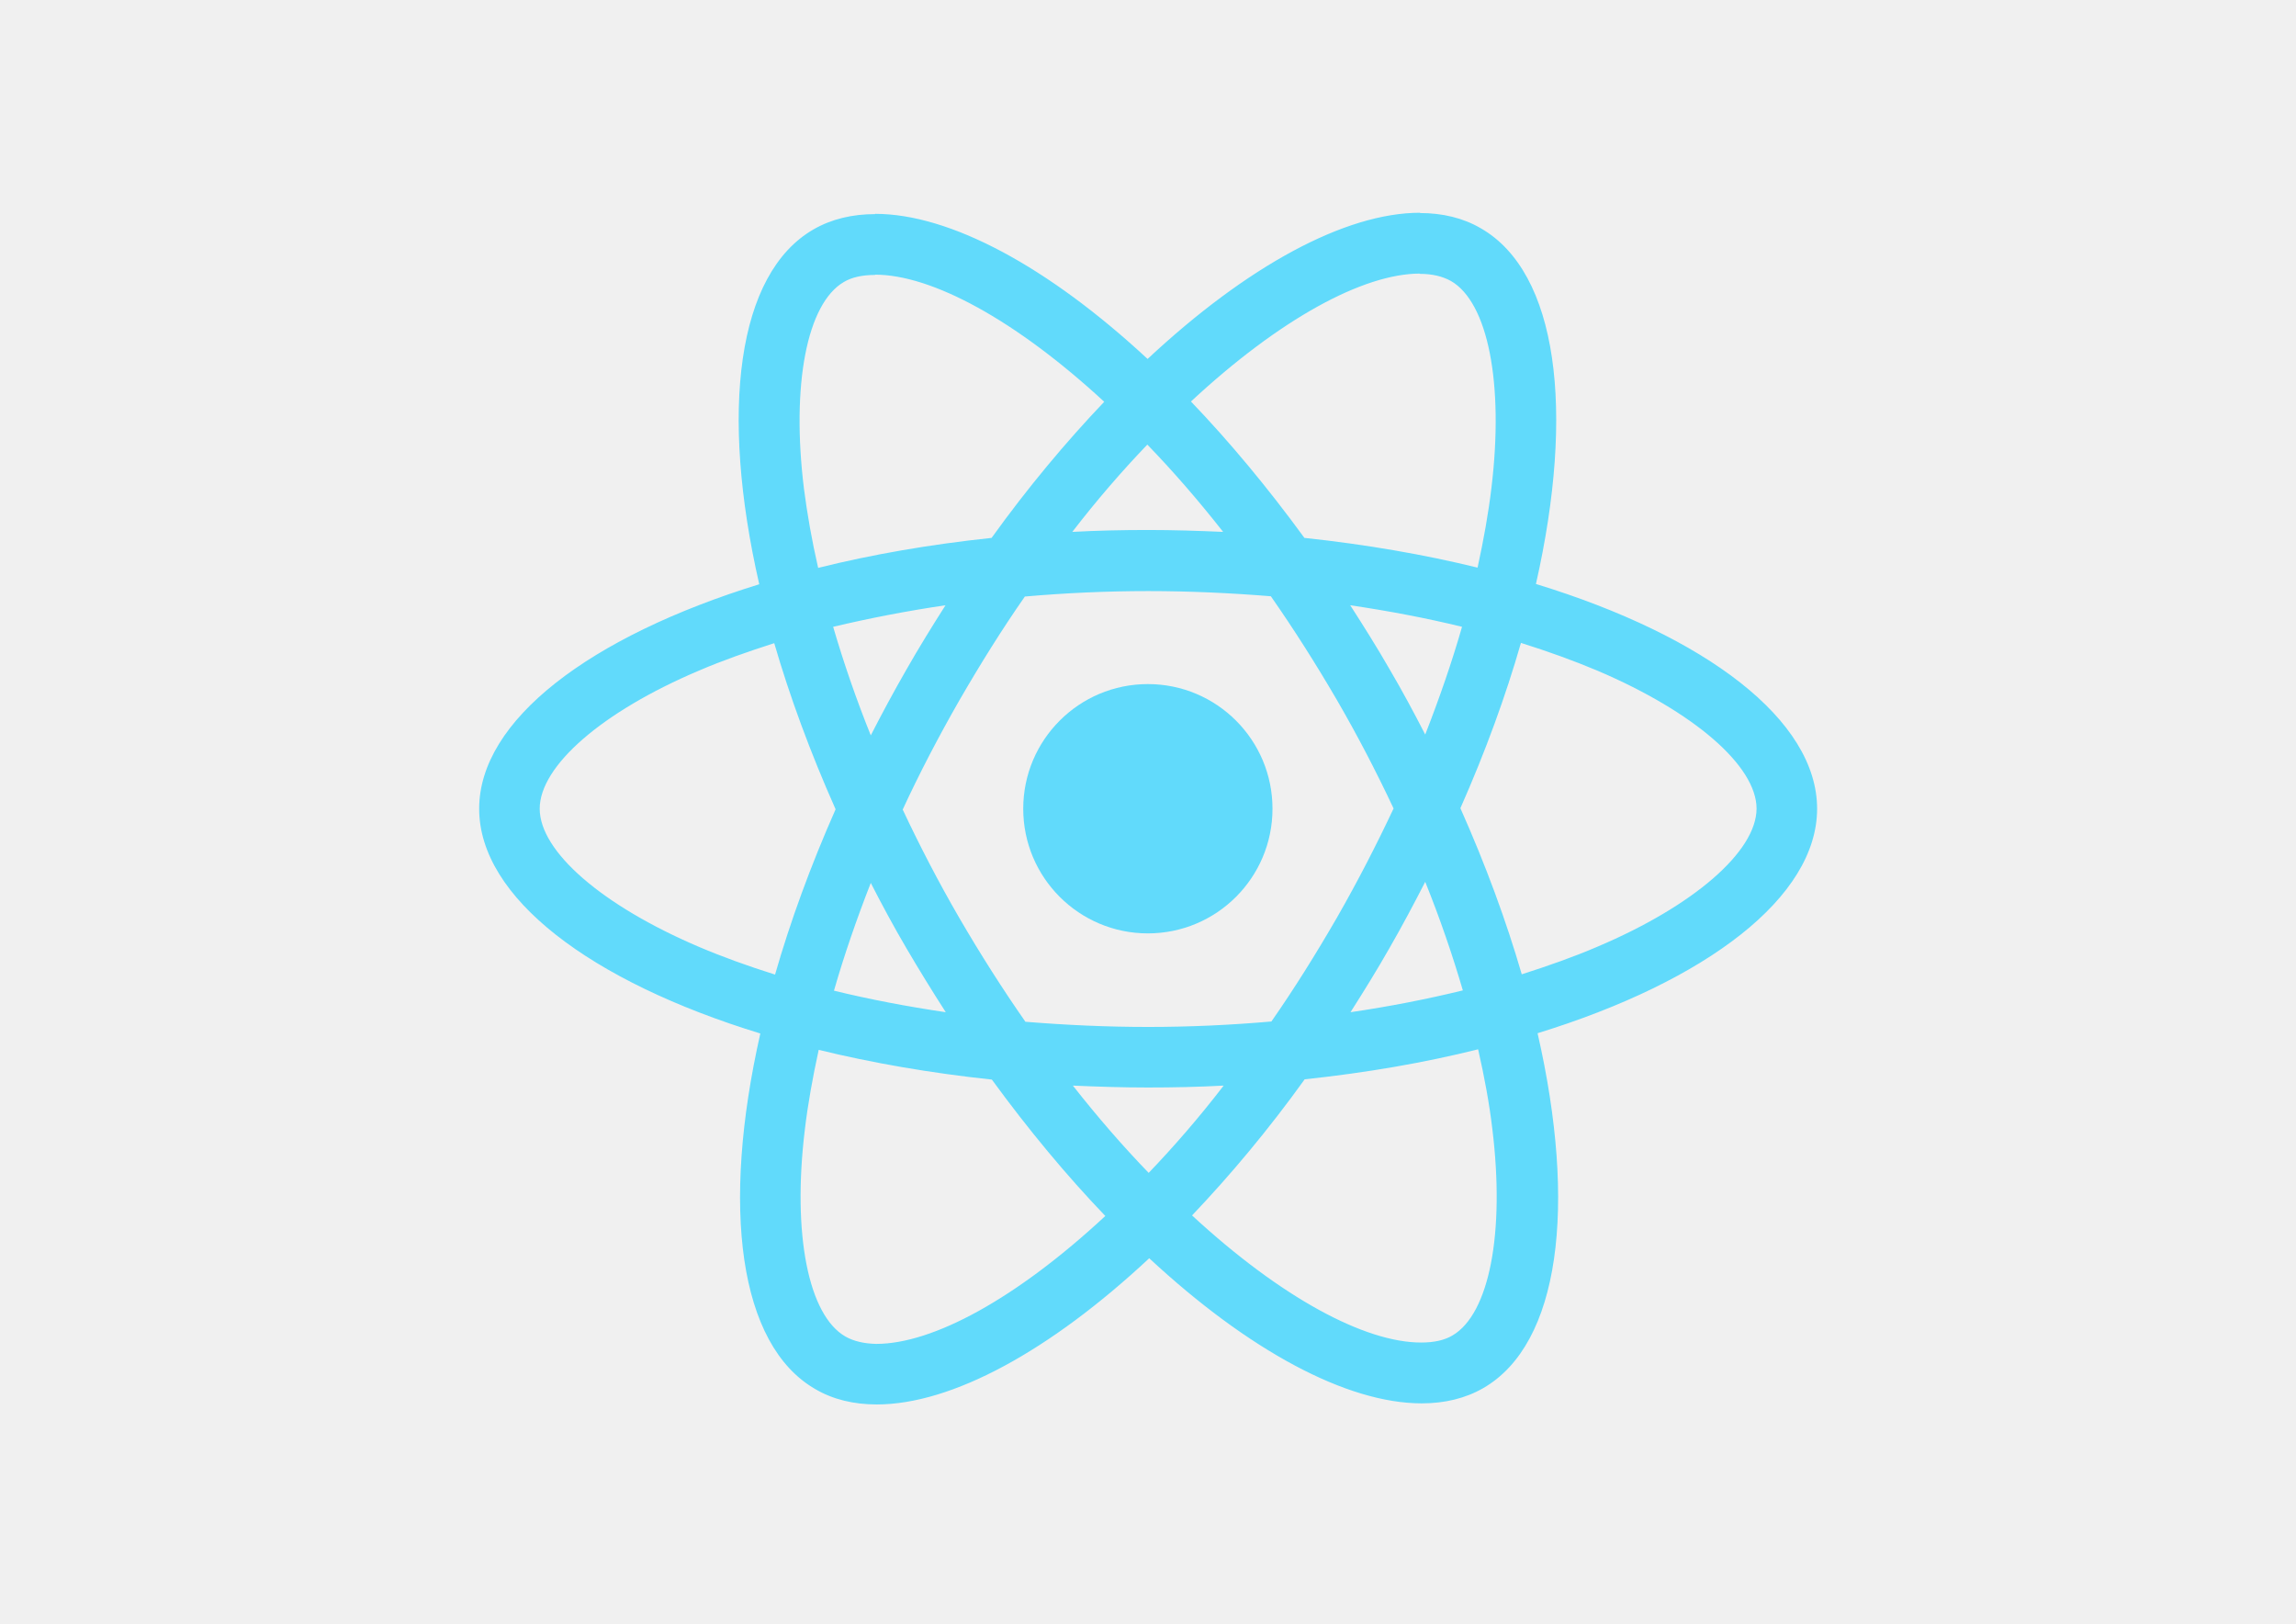
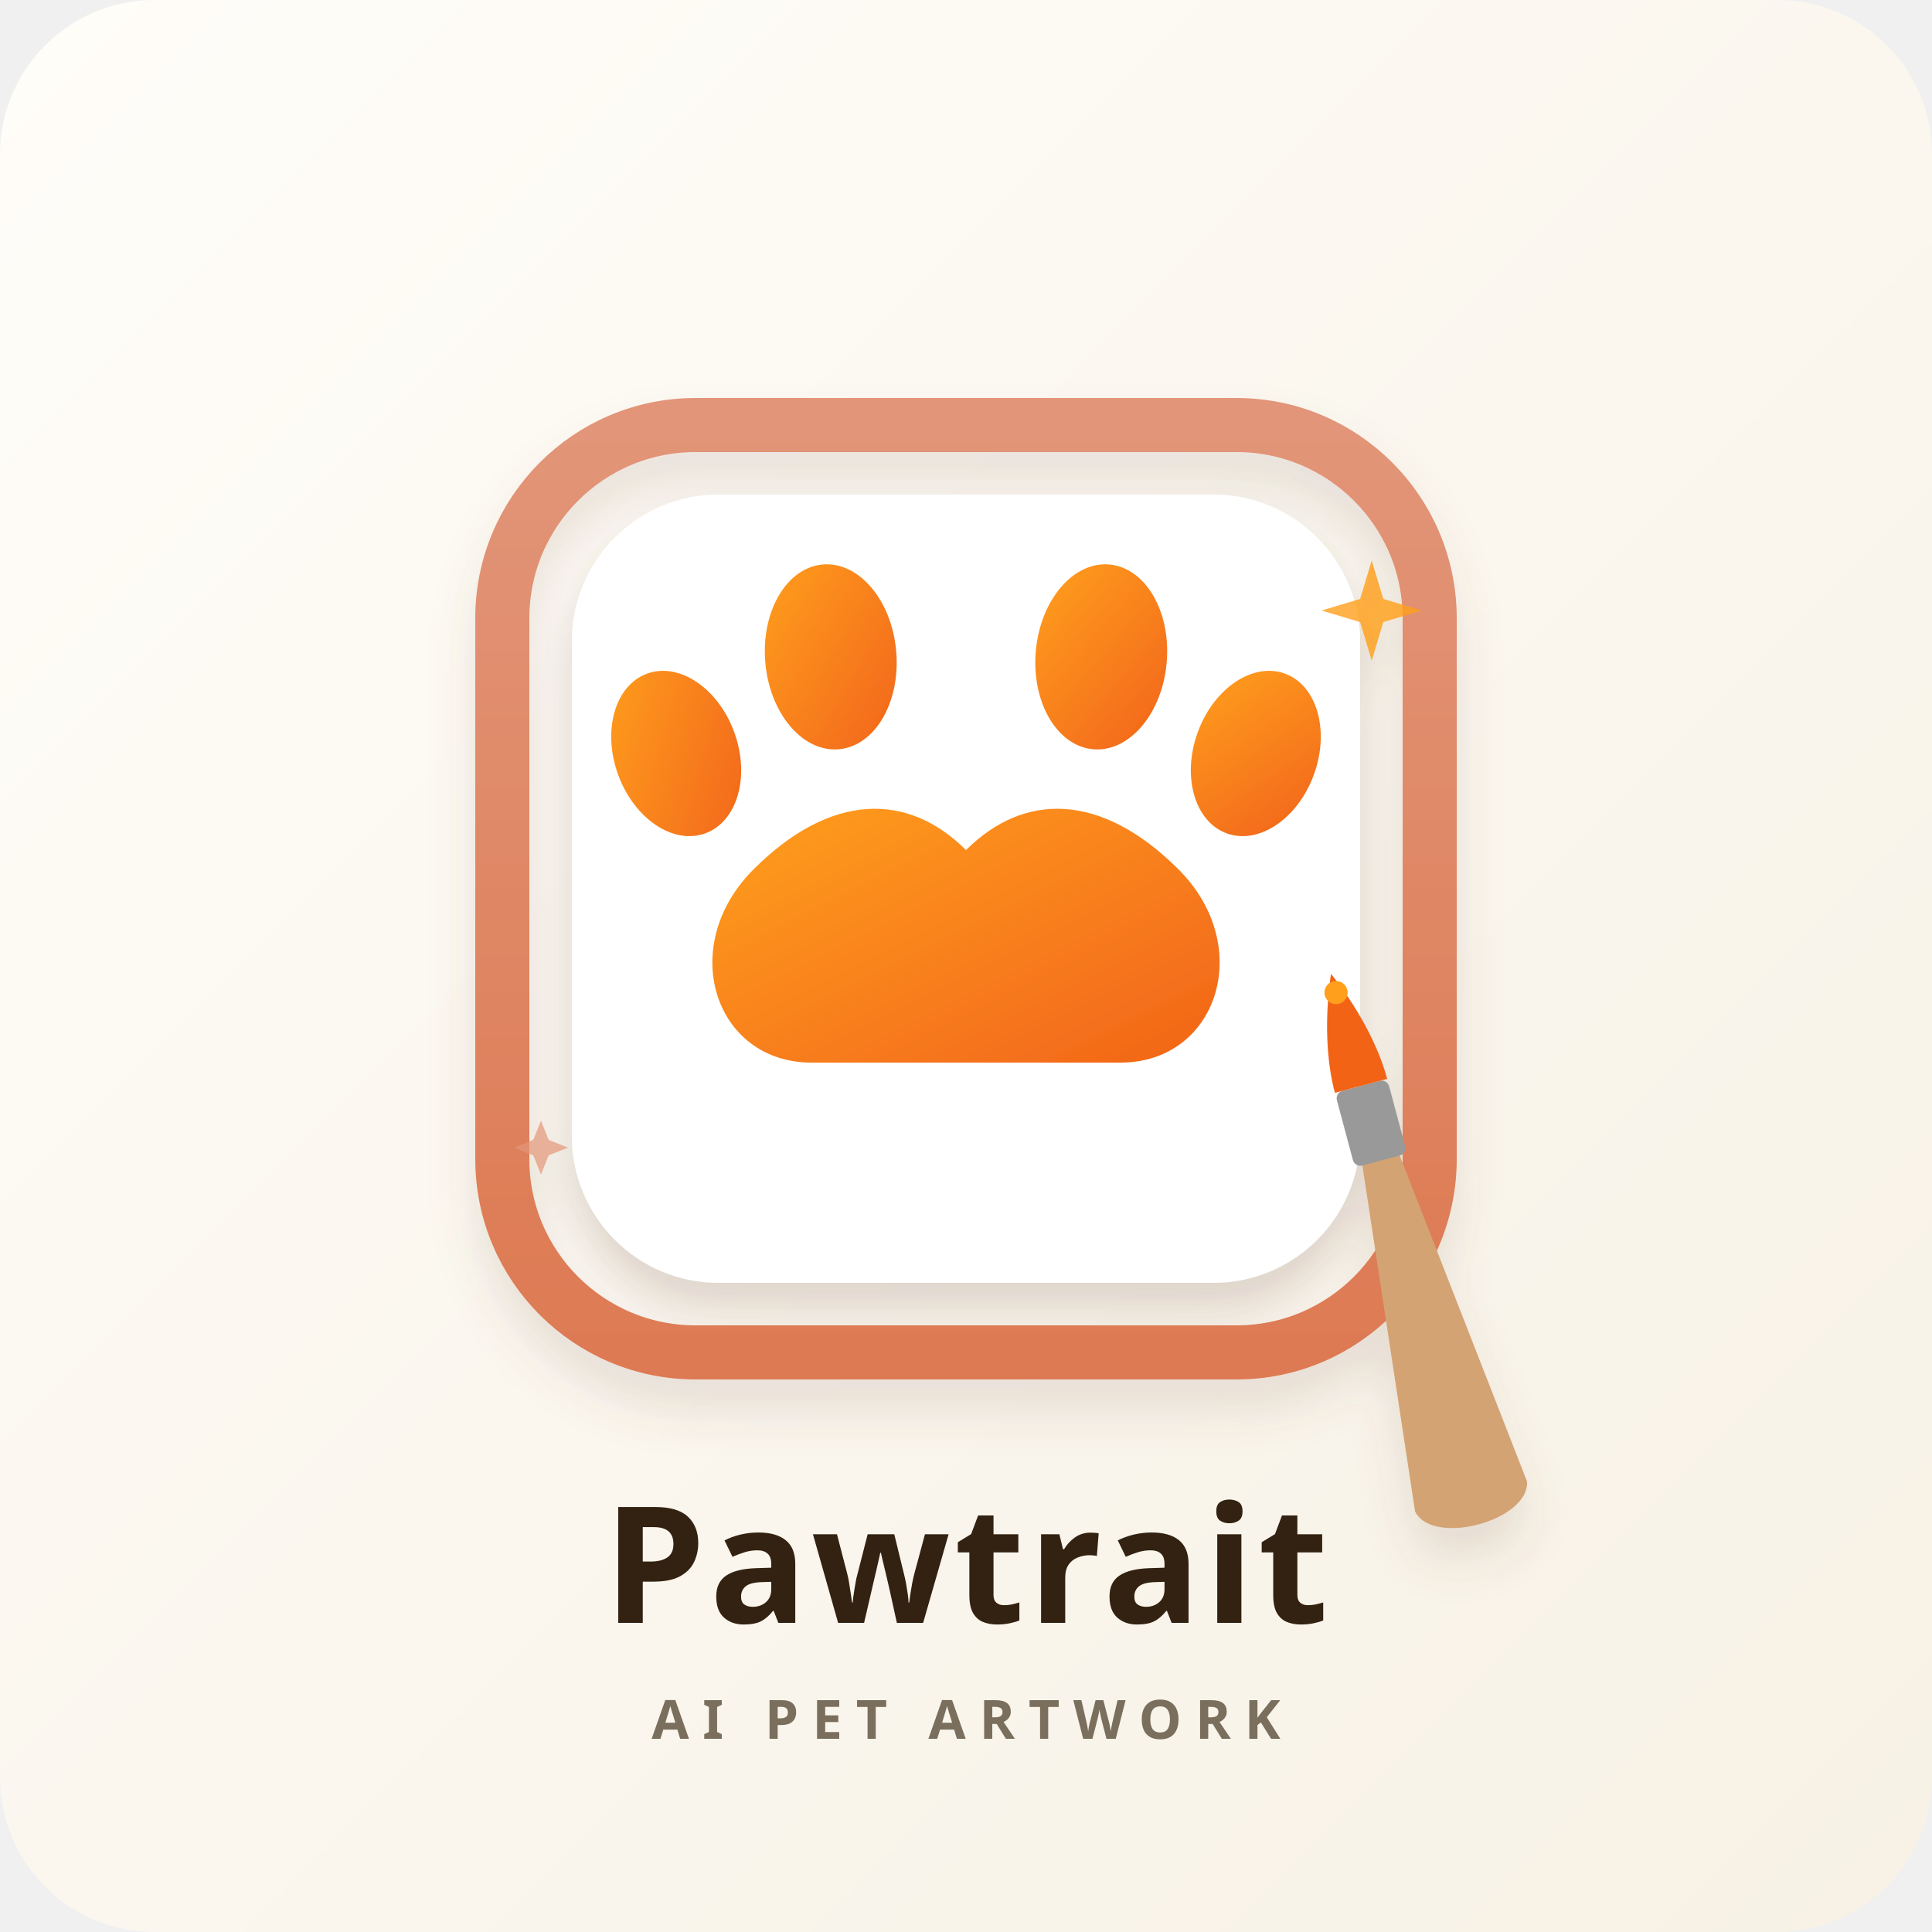
- <svg xmlns="http://www.w3.org/2000/svg" viewBox="0 0 841.9 595.3">
-   <g fill="#61DAFB">
-     <path d="M666.3 296.5c0-32.5-40.7-63.3-103.1-82.4 14.4-63.6 8-114.2-20.2-130.4-6.5-3.8-14.1-5.6-22.4-5.6v22.3c4.6 0 8.3.9 11.4 2.6 13.6 7.8 19.5 37.5 14.9 75.7-1.1 9.4-2.9 19.3-5.1 29.4-19.6-4.8-41-8.5-63.5-10.9-13.5-18.5-27.5-35.3-41.6-50 32.6-30.3 63.2-46.9 84-46.9V78c-27.5 0-63.5 19.6-99.9 53.6-36.4-33.8-72.4-53.2-99.9-53.2v22.3c20.7 0 51.4 16.5 84 46.6-14 14.7-28 31.4-41.3 49.9-22.6 2.4-44 6.1-63.6 11-2.3-10-4-19.7-5.2-29-4.7-38.2 1.1-67.9 14.6-75.8 3-1.8 6.9-2.6 11.5-2.6V78.5c-8.4 0-16 1.8-22.6 5.6-28.1 16.2-34.4 66.7-19.9 130.1-62.2 19.2-102.7 49.9-102.7 82.3 0 32.5 40.7 63.3 103.1 82.4-14.4 63.6-8 114.2 20.2 130.4 6.5 3.8 14.1 5.6 22.5 5.6 27.5 0 63.5-19.6 99.9-53.6 36.4 33.8 72.4 53.2 99.9 53.2 8.4 0 16-1.8 22.6-5.6 28.1-16.2 34.4-66.7 19.9-130.1 62-19.1 102.5-49.9 102.5-82.3zm-130.2-66.7c-3.7 12.9-8.3 26.2-13.5 39.5-4.1-8-8.4-16-13.1-24-4.6-8-9.5-15.8-14.4-23.4 14.2 2.1 27.9 4.7 41 7.9zm-45.8 106.5c-7.8 13.5-15.8 26.3-24.1 38.2-14.9 1.3-30 2-45.2 2-15.1 0-30.2-.7-45-1.9-8.3-11.9-16.4-24.6-24.2-38-7.6-13.1-14.5-26.4-20.8-39.8 6.2-13.4 13.2-26.8 20.7-39.9 7.8-13.5 15.8-26.3 24.1-38.2 14.9-1.3 30-2 45.2-2 15.1 0 30.2.7 45 1.9 8.3 11.9 16.4 24.6 24.2 38 7.6 13.1 14.5 26.4 20.8 39.8-6.3 13.4-13.2 26.8-20.7 39.9zm32.3-13c5.4 13.4 10 26.8 13.8 39.8-13.1 3.2-26.9 5.9-41.2 8 4.9-7.7 9.8-15.6 14.4-23.7 4.6-8 8.9-16.1 13-24.1zM421.2 430c-9.3-9.6-18.6-20.3-27.8-32 9 .4 18.2.7 27.5.7 9.4 0 18.7-.2 27.8-.7-9 11.7-18.3 22.4-27.5 32zm-74.4-58.9c-14.2-2.1-27.9-4.7-41-7.9 3.7-12.9 8.3-26.2 13.5-39.5 4.1 8 8.4 16 13.1 24 4.7 8 9.5 15.8 14.4 23.4zM420.7 163c9.3 9.6 18.6 20.3 27.8 32-9-.4-18.2-.7-27.5-.7-9.4 0-18.7.2-27.8.7 9-11.7 18.3-22.4 27.5-32zm-74 58.9c-4.9 7.7-9.8 15.6-14.4 23.7-4.6 8-8.9 16-13 24-5.4-13.4-10-26.8-13.8-39.8 13.1-3.1 26.9-5.8 41.2-7.9zm-90.5 125.2c-35.4-15.1-58.3-34.9-58.3-50.6 0-15.7 22.9-35.6 58.3-50.6 8.6-3.7 18-7 27.7-10.1 5.7 19.6 13.2 40 22.5 60.9-9.2 20.8-16.6 41.1-22.2 60.6-9.9-3.1-19.3-6.5-28-10.2zM310 490c-13.6-7.8-19.5-37.5-14.9-75.7 1.1-9.4 2.9-19.3 5.1-29.4 19.6 4.8 41 8.5 63.5 10.9 13.5 18.5 27.5 35.3 41.6 50-32.6 30.3-63.2 46.9-84 46.9-4.5-.1-8.3-1-11.3-2.7zm237.2-76.2c4.7 38.2-1.1 67.9-14.6 75.8-3 1.8-6.9 2.6-11.5 2.6-20.7 0-51.4-16.5-84-46.6 14-14.7 28-31.4 41.3-49.9 22.6-2.4 44-6.1 63.6-11 2.3 10.1 4.1 19.8 5.2 29.1zm38.5-66.7c-8.6 3.7-18 7-27.7 10.1-5.7-19.6-13.2-40-22.5-60.9 9.2-20.8 16.6-41.1 22.2-60.6 9.9 3.1 19.3 6.5 28.1 10.2 35.4 15.1 58.3 34.9 58.3 50.6-.1 15.7-23 35.6-58.4 50.6zM320.8 78.4z" />
-     <circle cx="420.9" cy="296.5" r="45.7" />
-     <path d="M520.5 78.1z" />
+ <svg xmlns="http://www.w3.org/2000/svg" viewBox="0 0 500 500" width="100%" height="100%">
+   <defs>
+     <linearGradient id="bgGrad" x1="0%" y1="0%" x2="100%" y2="100%">
+       <stop offset="0%" stop-color="#FFFDF9" />
+       <stop offset="100%" stop-color="#F7F1E5" />
+     </linearGradient>
+     <linearGradient id="frameGrad" x1="0%" y1="0%" x2="0%" y2="100%">
+       <stop offset="0%" stop-color="#E29578" />
+       <stop offset="100%" stop-color="#DD7A53" />
+     </linearGradient>
+     <linearGradient id="pawGrad" x1="0%" y1="0%" x2="100%" y2="100%">
+       <stop offset="0%" stop-color="#FF9F1C" />
+       <stop offset="100%" stop-color="#F26419" />
+     </linearGradient>
+     <filter id="dropShadow" x="-10%" y="-10%" width="130%" height="130%">
+       <feDropShadow dx="0" dy="8" stdDeviation="6" flood-color="#7A4F3D" flood-opacity="0.15" />
+     </filter>
+     <filter id="softShadow" x="-20%" y="-20%" width="140%" height="140%">
+       <feDropShadow dx="0" dy="4" stdDeviation="4" flood-color="#000000" flood-opacity="0.06" />
+     </filter>
+   </defs>
+   <rect width="500" height="500" rx="40" fill="url(#bgGrad)" />
+   <g filter="url(#dropShadow)">
+     <rect x="130" y="110" width="240" height="240" rx="50" fill="none" stroke="url(#frameGrad)" stroke-width="14" stroke-linecap="round" stroke-linejoin="round" />
+     <rect x="148" y="128" width="204" height="204" rx="38" fill="#FFFFFF" filter="url(#softShadow)" />
+     <path d="M 210,275 C 185,275 175,245 195,225 C 215,205 235,205 250,220 C 265,205 285,205 305,225 C 325,245 315,275 290,275 Z" fill="url(#pawGrad)" />
+     <ellipse cx="175" cy="195" rx="16" ry="22" transform="rotate(-20, 175, 195)" fill="url(#pawGrad)" />
+     <ellipse cx="215" cy="170" rx="17" ry="24" transform="rotate(-5, 215, 170)" fill="url(#pawGrad)" />
+     <ellipse cx="285" cy="170" rx="17" ry="24" transform="rotate(5, 285, 170)" fill="url(#pawGrad)" />
+     <ellipse cx="325" cy="195" rx="16" ry="22" transform="rotate(20, 325, 195)" fill="url(#pawGrad)" />
+     <g transform="rotate(-15, 360, 310)">
+       <path d="M 345,390 L 355,300 C 355,295 365,295 365,300 L 375,390 C 373,400 347,400 345,390 Z" fill="#D4A373" />
+       <rect x="353" y="280" width="14" height="20" rx="2" fill="#999999" />
+       <path d="M 353,280 C 353,265 360,250 360,250 C 360,250 367,265 367,280 Z" fill="#F26419" />
+       <circle cx="360" cy="255" r="3" fill="#FF9F1C" />
+     </g>
+     <path d="M 355,145 L 358,155 L 368,158 L 358,161 L 355,171 L 352,161 L 342,158 L 352,155 Z" fill="#FF9F1C" opacity="0.8" />
+     <path d="M 140,290 L 142,295 L 147,297 L 142,299 L 140,304 L 138,299 L 133,297 L 138,295 Z" fill="#E29578" opacity="0.7" />
  </g>
+   <text x="250" y="420" font-family="'Segoe UI', sans-serif" font-size="42" font-weight="900" fill="#332211" text-anchor="middle" letter-spacing="1">Pawtrait</text>
+   <text x="250" y="450" font-family="'Segoe UI', sans-serif" font-size="14" font-weight="700" fill="#7A6F5D" text-anchor="middle" letter-spacing="3.5">AI PET ARTWORK</text>
</svg>
